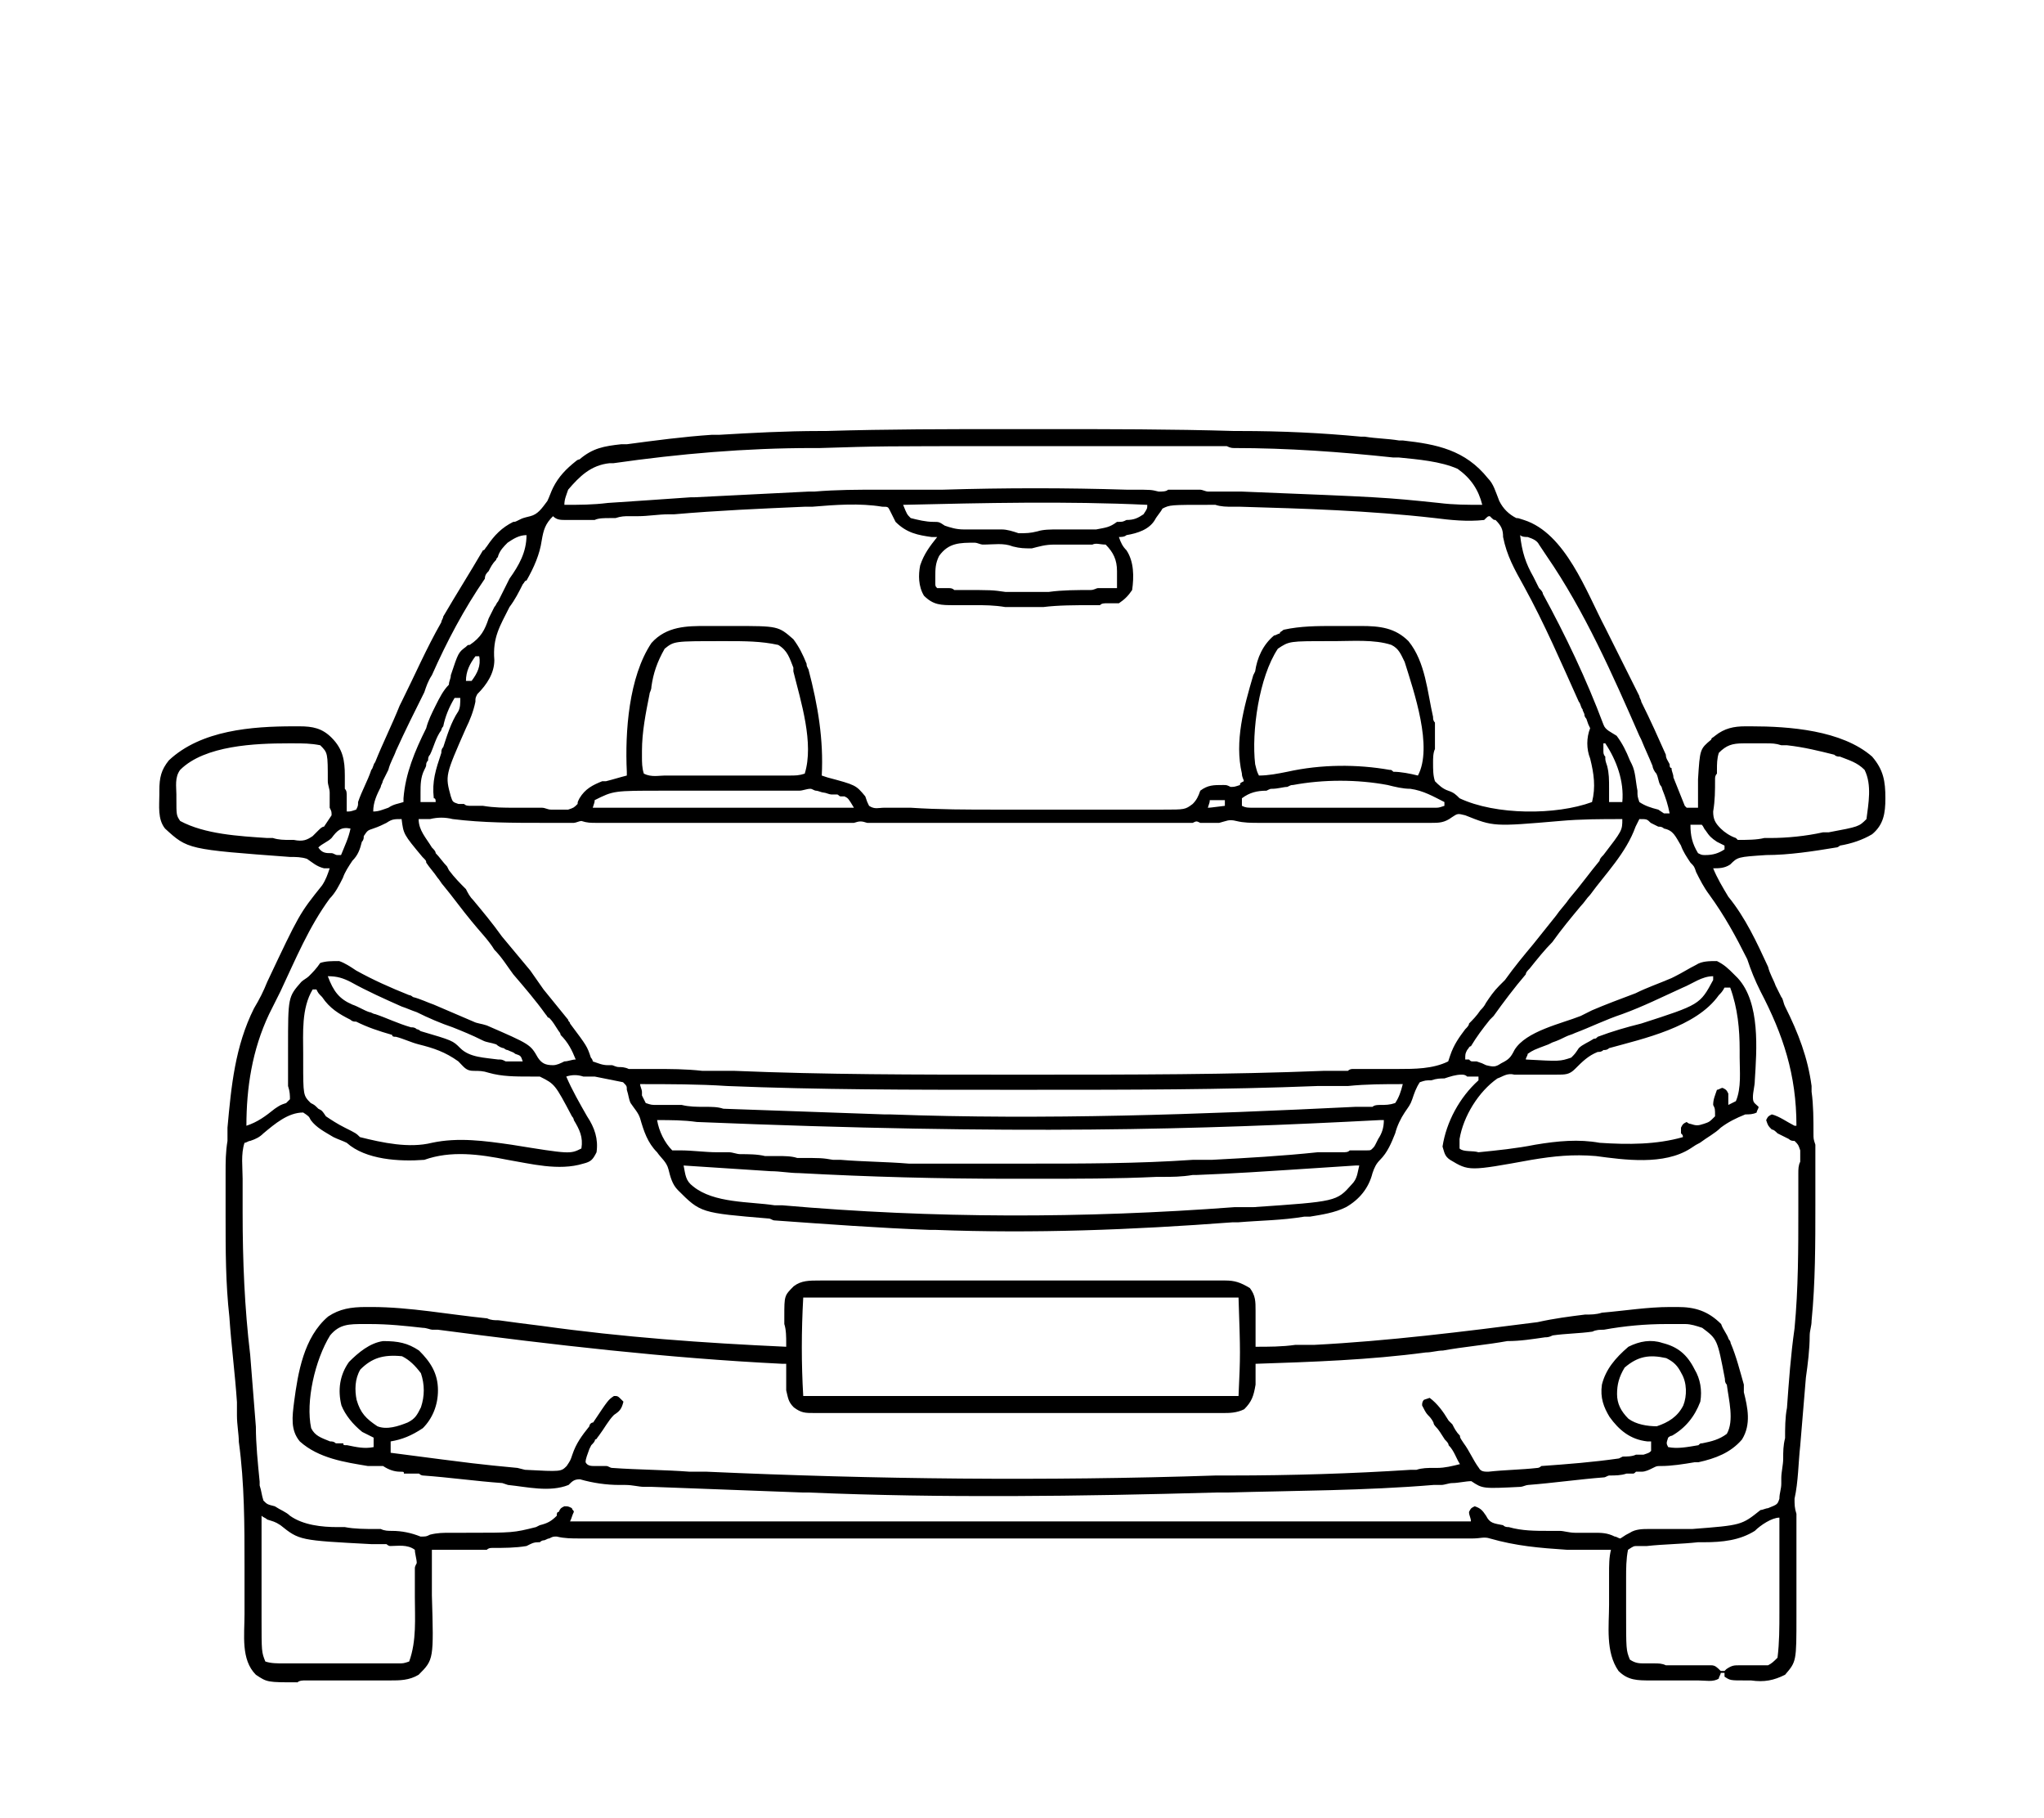
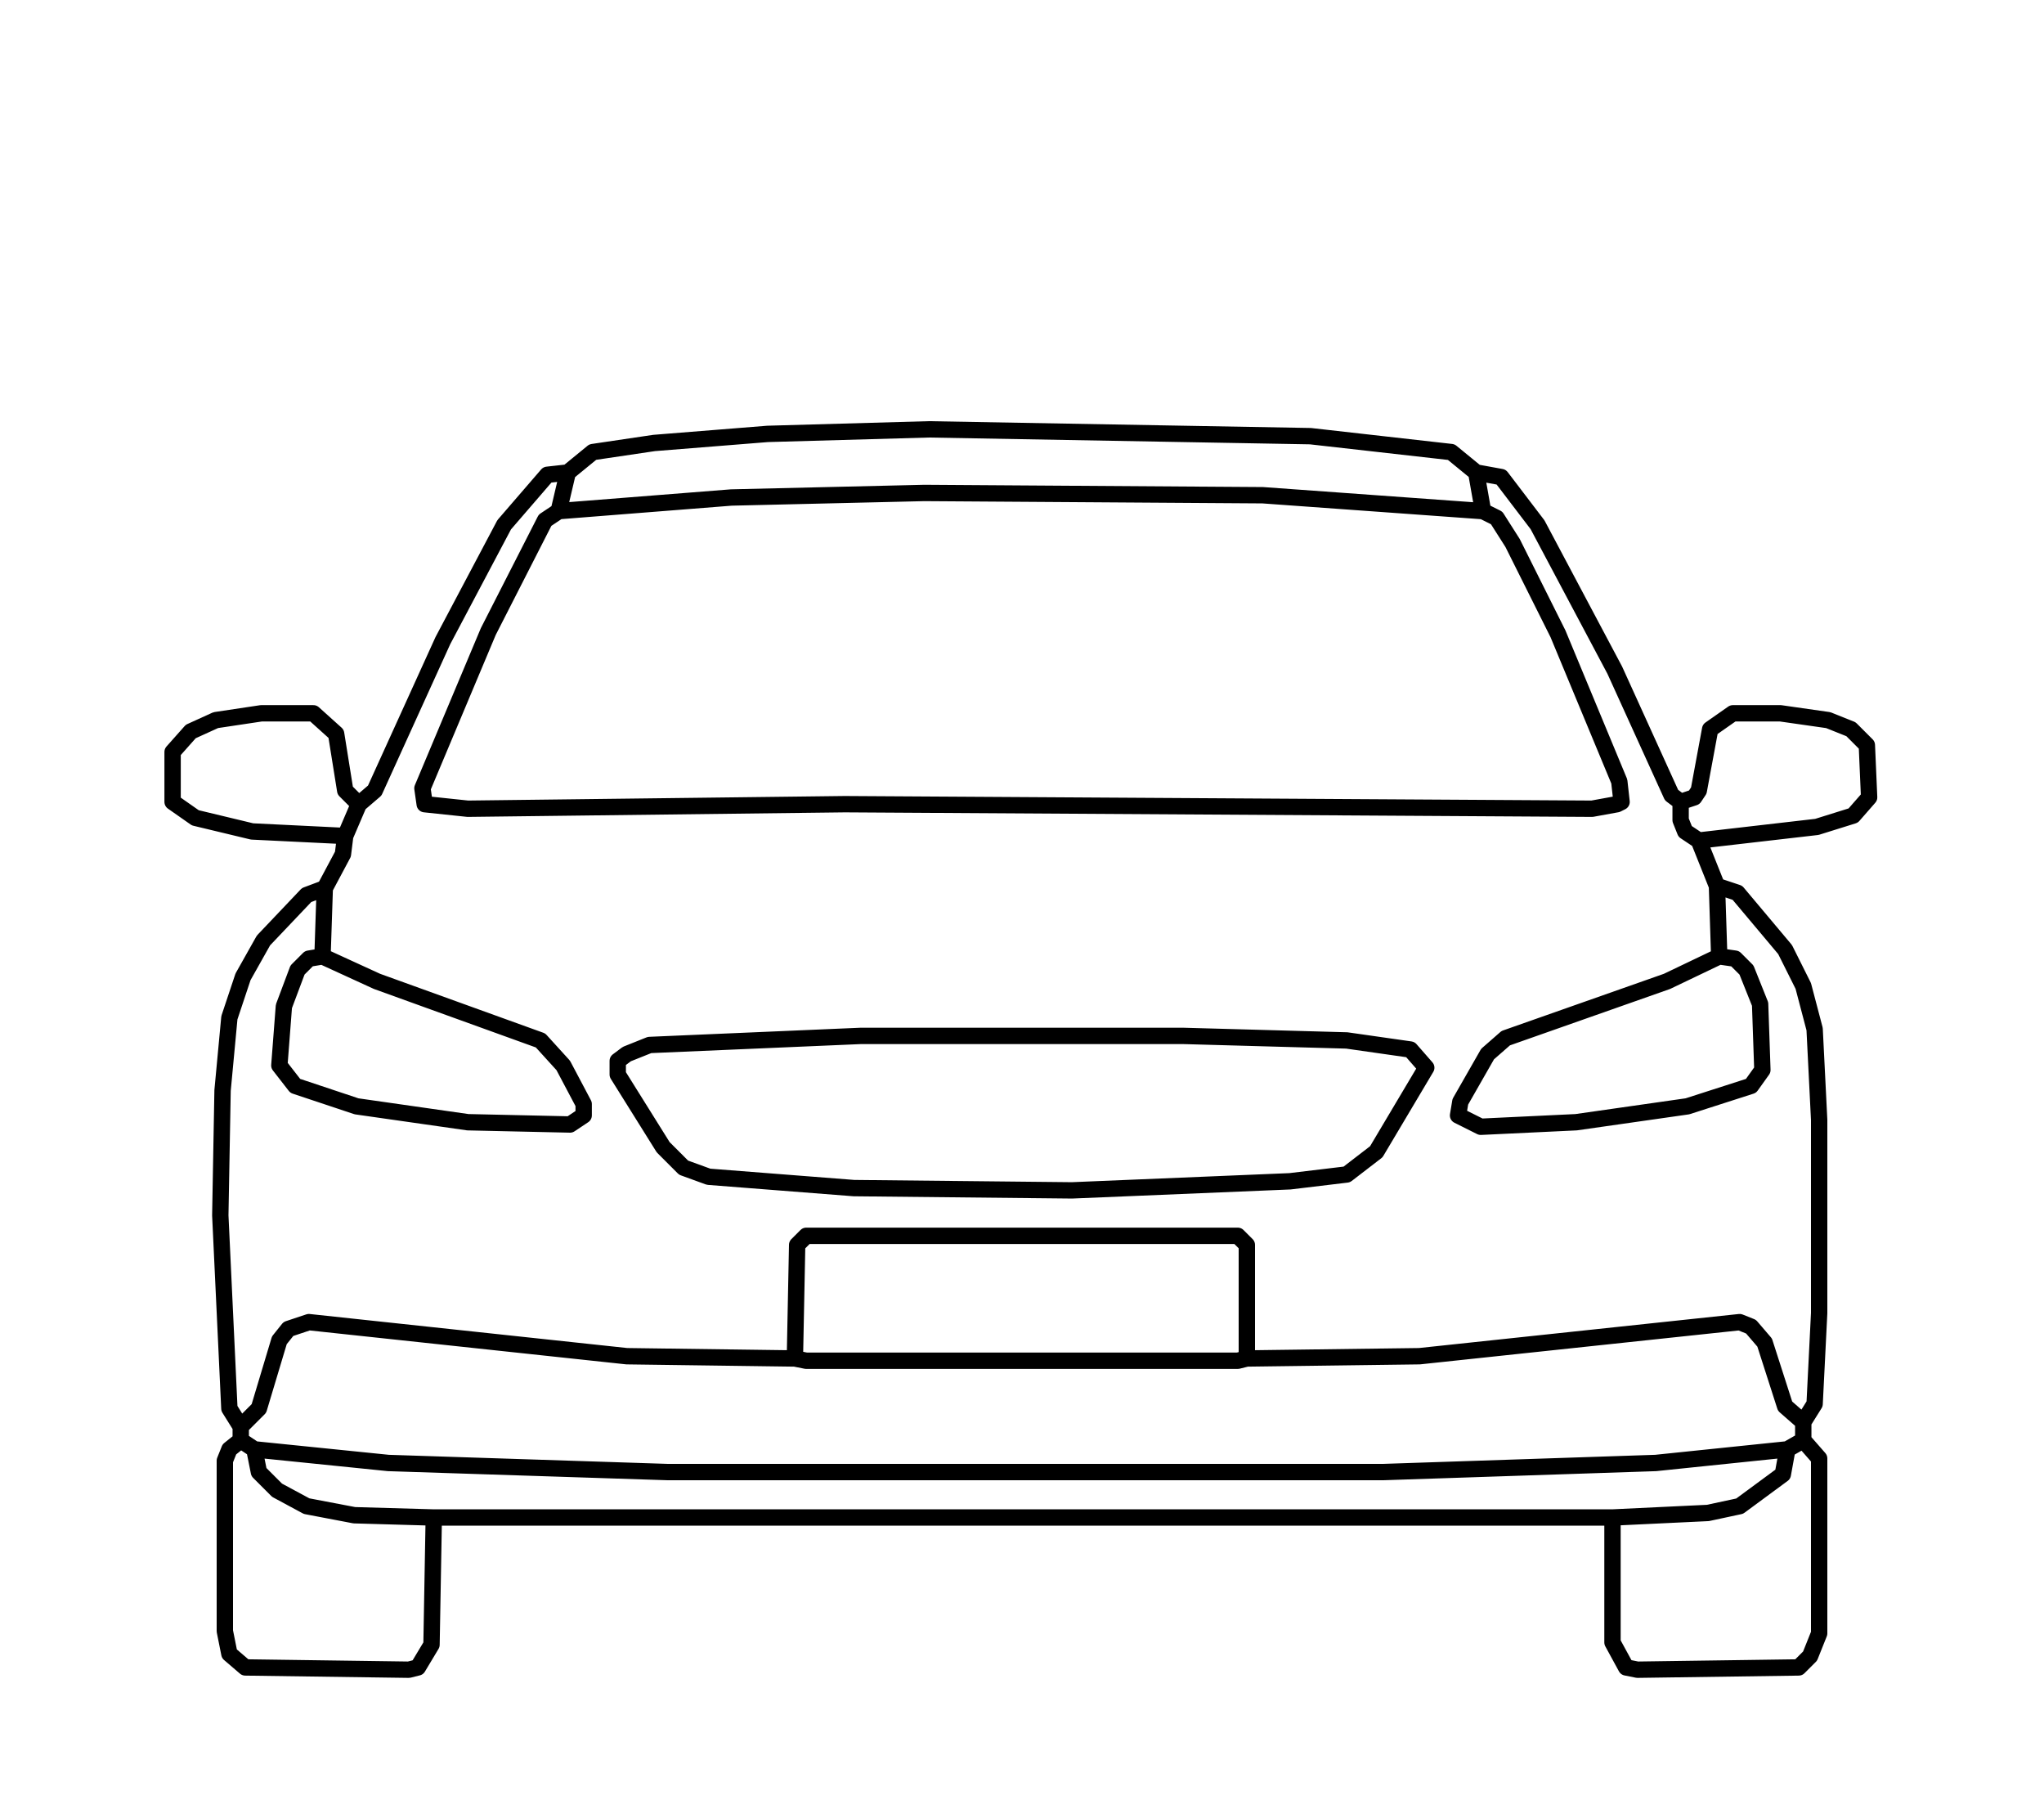
<svg xmlns="http://www.w3.org/2000/svg" viewBox="0 0 90 80">
-   <g fill="#000" stroke="none" fill-rule="evenodd" transform="translate(3.01 14.90) scale(0.083333)">
-     <path d="M0 0 C6 0 12 0 18 -0 C51 -0 85 -0 118 1 C119 1 120 1 121 1 C143 1 164 2 185 4 C185 4 185 4 187 4 C193 5 199 5 205 6 C205 6 206 6 207 6 C225 8 240 11 252 26 C255 29 256 33 258 38 C260 42 263 45 267 47 C268 47 268 47 271 48 C293 55 304 86 314 105 C320 117 326 129 332 141 C332 142 333 143 333 144 C338 154 342 163 346 172 C346 174 347 175 348 177 C348 178 348 179 349 179 C349 181 350 182 350 184 C352 189 354 194 356 199 C356 199 357 200 357 200 C360 200 360 200 363 200 C363 199 363 199 363 198 C363 195 363 191 363 188 C363 187 363 186 363 185 C364 169 364 169 370 164 C370 163 371 163 372 162 C377 158 382 157 388 157 C389 157 389 157 391 157 C411 157 439 159 455 173 C461 180 462 186 462 195 C462 203 461 209 455 214 C450 217 444 219 438 220 C438 220 437 221 436 221 C424 223 411 225 399 225 C384 226 384 226 380 230 C377 232 374 232 371 232 C373 237 376 242 379 247 C388 258 394 271 400 284 C401 288 403 291 404 294 C405 296 406 298 407 300 C408 301 408 303 409 305 C416 319 421 332 423 347 C423 348 423 349 423 350 C424 357 424 365 424 372 C424 375 424 375 425 378 C425 380 425 382 425 384 C425 385 425 386 425 387 C425 388 425 390 425 391 C425 392 425 393 425 395 C425 399 425 403 425 407 C425 408 425 409 425 410 C425 430 425 451 423 471 C423 474 422 476 422 479 C422 486 421 494 420 501 C419 513 418 525 417 537 C416 546 416 556 414 565 C414 568 414 570 415 573 C415 575 415 577 415 579 C415 580 415 580 415 583 C415 585 415 586 415 588 C415 589 415 591 415 592 C415 595 415 598 415 601 C415 605 415 609 415 613 C415 616 415 619 415 622 C415 624 415 625 415 627 C415 651 415 651 409 658 C403 661 398 662 391 661 C390 661 389 661 388 661 C380 661 380 661 377 659 C377 658 377 658 377 657 C376 657 376 657 375 657 C375 658 374 659 374 660 C371 662 367 661 363 661 C362 661 361 661 360 661 C358 661 357 661 355 661 C352 661 349 661 346 661 C344 661 342 661 341 661 C340 661 339 661 338 661 C331 661 326 661 321 656 C314 646 316 632 316 621 C316 618 316 615 316 613 C316 611 316 609 316 607 C316 606 316 606 316 605 C316 600 316 596 317 592 C316 592 314 592 313 592 C309 592 304 592 300 592 C298 592 296 592 294 592 C279 591 267 590 253 586 C250 585 248 586 244 586 C241 586 238 586 236 586 C235 586 234 586 233 586 C231 586 228 586 225 586 C223 586 221 586 219 586 C214 586 208 586 203 586 C197 586 191 586 185 586 C174 586 162 586 151 586 C142 586 132 586 123 586 C122 586 122 586 121 586 C118 586 116 586 113 586 C88 586 63 586 37 586 C15 586 -7 586 -30 586 C-55 586 -80 586 -105 586 C-108 586 -111 586 -113 586 C-115 586 -116 586 -117 586 C-126 586 -136 586 -145 586 C-156 586 -168 586 -179 586 C-185 586 -191 586 -196 586 C-202 586 -207 586 -212 586 C-214 586 -216 586 -218 586 C-221 586 -223 586 -226 586 C-226 586 -226 586 -228 586 C-232 586 -236 586 -240 585 C-242 585 -242 585 -244 586 C-245 586 -246 587 -247 587 C-247 587 -248 587 -249 588 C-251 588 -252 588 -254 589 C-254 589 -254 589 -256 590 C-262 591 -268 591 -274 591 C-275 591 -276 591 -277 592 C-280 592 -283 592 -285 592 C-287 592 -289 592 -291 592 C-296 592 -301 592 -306 592 C-306 593 -306 593 -306 596 C-306 601 -306 605 -306 610 C-306 612 -306 614 -306 616 C-305 650 -305 650 -313 658 C-318 661 -323 661 -328 661 C-329 661 -329 661 -330 661 C-332 661 -334 661 -337 661 C-338 661 -340 661 -341 661 C-345 661 -348 661 -351 661 C-355 661 -359 661 -363 661 C-367 661 -370 661 -373 661 C-374 661 -376 661 -377 662 C-393 662 -393 662 -399 658 C-407 650 -405 637 -405 626 C-405 624 -405 621 -405 619 C-405 613 -405 607 -405 601 C-405 579 -405 557 -408 535 C-408 531 -409 526 -409 521 C-409 521 -409 521 -409 519 C-409 517 -409 515 -409 514 C-410 499 -412 484 -413 469 C-415 451 -415 434 -415 416 C-415 412 -415 408 -415 404 C-415 402 -415 399 -415 397 C-415 396 -415 394 -415 393 C-415 387 -415 382 -414 376 C-414 374 -414 372 -414 369 C-412 347 -410 326 -400 306 C-397 301 -395 297 -393 292 C-376 256 -376 256 -364 241 C-362 238 -361 235 -360 232 C-361 232 -362 232 -363 232 C-367 231 -369 229 -372 227 C-375 226 -378 226 -381 226 C-435 222 -435 222 -447 211 C-451 206 -450 199 -450 193 C-450 192 -450 191 -450 191 C-450 184 -449 180 -445 175 C-428 159 -401 157 -379 157 C-378 157 -377 157 -376 157 C-369 157 -364 158 -359 163 C-353 169 -352 175 -352 183 C-352 184 -352 185 -352 187 C-352 188 -352 189 -352 190 C-351 191 -351 192 -351 194 C-351 196 -351 199 -351 202 C-349 202 -349 202 -346 201 C-345 199 -345 199 -345 197 C-343 191 -340 186 -338 180 C-337 179 -337 177 -336 176 C-332 166 -327 156 -323 146 C-323 146 -323 146 -322 144 C-315 130 -309 116 -301 102 C-301 101 -300 100 -300 99 C-293 87 -286 76 -279 64 C-278 64 -278 63 -277 62 C-273 56 -269 52 -263 49 C-262 49 -262 49 -260 48 C-258 47 -258 47 -254 46 C-250 45 -248 42 -245 38 C-244 36 -243 33 -242 31 C-239 25 -235 21 -230 17 C-229 16 -228 16 -228 16 C-221 10 -215 9 -206 8 C-206 8 -206 8 -203 8 C-188 6 -173 4 -158 3 C-157 3 -155 3 -154 3 C-137 2 -119 1 -101 1 C-100 1 -99 1 -98 1 C-65 -0 -33 -0 0 0 Z M-101 10 C-102 10 -102 10 -105 10 C-140 10 -175 13 -210 18 C-211 18 -211 18 -212 18 C-222 19 -228 25 -234 32 C-235 35 -236 37 -236 40 C-228 40 -221 40 -213 39 C-198 38 -183 37 -169 36 C-168 36 -168 36 -167 36 C-147 35 -127 34 -107 33 C-106 33 -105 33 -104 33 C-92 32 -81 32 -69 32 C-58 32 -47 32 -36 32 C-3 31 29 31 61 32 C62 32 63 32 64 32 C74 32 74 32 78 33 C80 33 82 33 83 32 C89 32 94 32 100 32 C101 32 103 33 104 33 C109 33 114 33 119 33 C120 33 121 33 122 33 C197 36 197 36 226 39 C234 40 241 40 249 40 C247 32 243 26 236 21 C227 17 215 16 205 15 C204 15 203 15 202 15 C174 12 146 10 118 10 C117 10 116 10 114 9 C82 9 49 9 16 9 C10 9 3 9 -3 9 C-69 9 -69 9 -101 10 Z M-57 40 C-55 45 -55 45 -53 47 C-49 48 -45 49 -41 49 C-38 49 -38 49 -35 51 C-32 52 -29 53 -25 53 C-24 53 -23 53 -21 53 C-20 53 -18 53 -17 53 C-14 53 -12 53 -9 53 C-8 53 -8 53 -5 53 C-2 53 1 54 4 55 C8 55 10 55 14 54 C17 53 21 53 25 53 C26 53 28 53 29 53 C32 53 34 53 36 53 C39 53 41 53 43 53 C44 53 44 53 45 53 C50 52 52 52 56 49 C59 49 59 49 61 48 C65 48 67 47 70 45 C72 42 72 42 72 40 C29 38 -14 39 -57 40 Z M-105 41 C-106 41 -107 41 -109 41 C-132 42 -155 43 -178 45 C-179 45 -179 45 -181 45 C-186 45 -192 46 -197 46 C-199 46 -200 46 -202 46 C-204 46 -206 46 -209 47 C-210 47 -211 47 -212 47 C-215 47 -218 47 -220 48 C-224 48 -228 48 -231 48 C-232 48 -232 48 -235 48 C-238 48 -240 48 -242 46 C-246 50 -247 53 -248 59 C-249 66 -252 73 -256 80 C-257 80 -257 81 -258 82 C-260 86 -262 90 -265 94 C-270 104 -274 110 -273 122 C-273 129 -277 135 -282 140 C-283 142 -283 142 -283 144 C-284 149 -286 154 -288 158 C-299 183 -299 183 -296 194 C-295 197 -295 197 -292 198 C-291 198 -290 198 -289 198 C-288 199 -287 199 -285 199 C-284 199 -282 199 -281 199 C-280 199 -280 199 -279 199 C-273 200 -268 200 -262 200 C-261 200 -260 200 -258 200 C-255 200 -251 200 -248 200 C-246 200 -245 201 -243 201 C-241 201 -239 201 -237 201 C-236 201 -235 201 -234 201 C-231 200 -231 200 -229 198 C-229 197 -229 197 -228 195 C-225 190 -221 188 -216 186 C-215 186 -214 186 -214 186 C-210 185 -207 184 -203 183 C-203 183 -203 182 -203 181 C-204 160 -202 131 -190 113 C-182 104 -171 104 -161 104 C-157 104 -154 104 -150 104 C-149 104 -149 104 -147 104 C-123 104 -123 104 -115 111 C-112 115 -110 119 -108 124 C-108 125 -108 125 -107 127 C-102 146 -99 164 -100 183 C-100 183 -100 183 -97 184 C-82 188 -82 188 -77 194 C-76 197 -76 197 -75 199 C-72 201 -70 200 -67 200 C-66 200 -65 200 -64 200 C-62 200 -60 200 -58 200 C-56 200 -54 200 -53 200 C-38 201 -23 201 -8 201 C3 201 14 201 25 201 C33 201 41 201 49 201 C53 201 58 201 62 201 C67 201 71 201 76 201 C77 201 79 201 80 201 C92 201 92 201 96 198 C98 196 99 194 100 191 C104 188 107 188 112 188 C114 188 114 188 116 189 C118 189 118 189 121 188 C121 187 121 187 123 186 C123 185 122 184 122 182 C118 165 123 147 128 130 C128 130 128 130 129 128 C130 121 133 114 139 109 C140 109 141 108 142 108 C142 107 143 107 144 106 C153 104 162 104 171 104 C171 104 171 104 174 104 C177 104 180 104 183 104 C184 104 185 104 185 104 C195 104 203 105 210 112 C219 123 220 139 223 152 C223 153 223 154 224 155 C224 159 224 162 224 166 C224 167 224 168 224 169 C223 171 223 174 223 176 C223 180 223 183 224 186 C226 188 228 190 231 191 C234 192 235 193 237 195 C256 204 288 204 307 197 C309 189 308 182 306 174 C304 169 304 163 306 158 C305 156 305 156 304 153 C304 153 303 152 303 151 C303 150 302 149 302 148 C301 147 301 145 300 144 C291 124 282 103 271 83 C266 74 262 67 260 57 C260 53 259 51 256 48 C255 48 255 48 253 46 C252 46 252 46 250 48 C241 49 232 48 224 47 C189 43 155 42 121 41 C120 41 118 41 117 41 C114 41 111 41 108 40 C107 40 107 40 105 40 C84 40 84 40 80 42 C79 44 77 46 76 48 C73 53 67 55 61 56 C60 57 58 57 57 57 C58 60 59 62 61 64 C65 70 65 78 64 85 C62 88 60 90 57 92 C55 92 53 92 51 92 C49 92 48 92 47 93 C45 93 44 93 43 93 C34 93 25 93 17 94 C10 94 3 94 -3 94 C-9 93 -14 93 -19 93 C-20 93 -21 93 -22 93 C-25 93 -27 93 -30 93 C-37 93 -41 93 -46 88 C-49 83 -49 77 -48 72 C-46 66 -43 62 -39 57 C-40 57 -41 57 -42 57 C-49 56 -55 55 -61 49 C-62 47 -63 45 -64 43 C-65 41 -65 41 -68 41 C-80 39 -93 40 -105 41 Z M-266 60 C-268 62 -270 64 -271 67 C-271 68 -272 68 -272 69 C-274 71 -275 73 -276 75 C-277 76 -278 77 -278 79 C-289 95 -298 112 -306 130 C-308 133 -309 136 -310 139 C-315 149 -320 159 -325 170 C-326 173 -328 176 -329 180 C-330 182 -331 184 -332 186 C-332 187 -333 188 -333 189 C-335 193 -337 197 -337 202 C-334 202 -332 201 -329 200 C-326 198 -324 198 -321 197 C-321 196 -321 196 -321 195 C-320 182 -315 170 -309 158 C-308 154 -306 150 -304 146 C-302 142 -300 138 -297 135 C-297 133 -296 132 -296 130 C-292 118 -292 118 -288 115 C-287 114 -287 114 -286 114 C-280 110 -278 106 -276 100 C-275 98 -274 96 -273 94 C-272 93 -272 92 -271 91 C-269 87 -267 83 -265 79 C-260 72 -256 65 -256 56 C-260 56 -263 58 -266 60 Z M269 56 C270 65 272 71 276 78 C277 80 278 82 279 84 C280 85 281 86 281 87 C293 109 304 132 313 156 C314 159 317 160 320 162 C323 166 325 170 327 175 C327 175 327 175 328 177 C330 181 330 186 331 191 C331 194 331 194 332 197 C335 199 338 200 342 201 C342 201 342 201 345 203 C346 203 347 203 348 203 C347 198 346 195 344 190 C344 190 344 189 343 188 C342 186 342 184 341 182 C340 181 339 179 339 178 C337 173 335 169 333 164 C333 164 333 164 332 162 C318 130 303 96 283 67 C281 64 281 64 279 61 C278 59 276 58 273 57 C272 57 270 57 269 56 Z M-38 67 C-40 71 -40 74 -40 78 C-40 79 -40 80 -40 81 C-40 83 -40 83 -39 84 C-37 84 -35 84 -33 84 C-32 84 -31 84 -30 85 C-28 85 -27 85 -26 85 C-10 85 -10 85 -3 86 C5 86 12 86 20 86 C27 85 35 85 42 85 C44 85 45 84 46 84 C49 84 53 84 56 84 C56 82 56 80 56 78 C56 78 56 78 56 75 C56 69 54 65 50 61 C47 61 45 60 43 61 C42 61 42 61 40 61 C39 61 37 61 36 61 C34 61 31 61 29 61 C28 61 26 61 25 61 C24 61 23 61 23 61 C18 61 15 62 11 63 C7 63 5 63 1 62 C-4 60 -9 61 -15 61 C-16 61 -18 60 -19 60 C-27 60 -33 60 -38 67 Z M-183 116 C-187 123 -189 129 -190 136 C-190 138 -191 139 -191 140 C-193 150 -195 160 -195 170 C-195 171 -195 172 -195 173 C-195 176 -195 179 -194 182 C-190 184 -186 183 -183 183 C-182 183 -181 183 -180 183 C-178 183 -175 183 -173 183 C-171 183 -169 183 -168 183 C-164 183 -160 183 -157 183 C-152 183 -147 183 -143 183 C-139 183 -135 183 -132 183 C-130 183 -128 183 -127 183 C-124 183 -122 183 -120 183 C-119 183 -118 183 -117 183 C-114 183 -112 183 -109 182 C-104 166 -111 144 -115 128 C-115 128 -115 127 -115 126 C-117 121 -118 117 -123 114 C-132 112 -141 112 -150 112 C-151 112 -152 112 -153 112 C-178 112 -178 112 -183 116 Z M141 116 C131 131 127 160 129 177 C130 181 130 181 131 183 C136 183 141 182 146 181 C164 177 183 177 200 180 C201 180 201 180 202 181 C206 181 211 182 215 183 C223 168 213 139 208 123 C206 119 205 116 201 114 C192 111 180 112 171 112 C170 112 169 112 168 112 C147 112 147 112 141 116 Z M-283 120 C-286 124 -288 128 -288 133 C-287 133 -286 133 -285 133 C-282 129 -280 125 -281 120 C-282 120 -282 120 -283 120 Z M-294 142 C-297 147 -299 152 -300 157 C-301 158 -301 159 -301 159 C-304 163 -305 168 -307 172 C-308 173 -308 174 -308 175 C-309 176 -309 177 -309 177 C-309 178 -309 178 -310 180 C-312 184 -312 188 -312 192 C-312 193 -312 194 -312 195 C-312 196 -312 196 -312 197 C-309 197 -307 197 -304 197 C-304 196 -304 195 -305 195 C-306 186 -304 180 -301 171 C-301 170 -301 169 -300 168 C-298 162 -296 155 -292 149 C-291 147 -291 145 -291 142 C-292 142 -293 142 -294 142 Z M-439 180 C-442 184 -441 189 -441 193 C-441 194 -441 195 -441 195 C-441 204 -441 204 -439 207 C-426 214 -408 215 -393 216 C-392 216 -391 216 -390 216 C-387 217 -384 217 -381 217 C-380 217 -379 217 -379 217 C-374 218 -372 217 -369 215 C-368 214 -367 213 -366 212 C-365 211 -364 210 -363 210 C-361 207 -361 207 -359 204 C-359 202 -359 202 -360 200 C-360 198 -360 197 -360 195 C-360 194 -360 193 -360 192 C-360 190 -361 188 -361 186 C-361 171 -361 171 -365 167 C-370 166 -374 166 -379 166 C-380 166 -381 166 -382 166 C-399 166 -426 167 -439 180 Z M313 166 C313 168 313 169 313 170 C313 171 313 172 314 173 C314 175 314 175 315 178 C316 182 316 185 316 190 C316 190 316 191 316 192 C316 194 316 195 316 197 C318 197 321 197 323 197 C324 186 320 175 314 166 C314 166 313 166 313 166 Z M374 171 C373 174 373 177 373 180 C373 180 373 181 373 182 C372 183 372 184 372 185 C372 191 372 196 371 202 C371 206 372 208 375 211 C377 213 380 215 383 216 C383 216 384 217 384 217 C389 217 394 217 398 216 C399 216 400 216 401 216 C410 216 420 215 429 213 C430 213 431 213 432 213 C448 210 448 210 452 206 C453 198 455 188 451 180 C447 176 443 175 438 173 C437 173 436 173 435 172 C427 170 419 168 410 167 C409 167 408 167 407 167 C404 166 402 166 399 166 C398 166 397 166 397 166 C394 166 392 166 389 166 C389 166 389 166 387 166 C381 166 378 167 374 171 Z M149 188 C148 188 148 188 146 189 C144 189 141 190 138 190 C137 190 137 190 135 191 C130 191 126 192 122 195 C122 196 122 198 122 199 C124 200 125 200 128 200 C129 200 130 200 131 200 C131 200 131 200 133 200 C134 200 135 200 136 200 C140 200 143 200 146 200 C149 200 151 200 153 200 C158 200 163 200 167 200 C174 200 180 200 186 200 C191 200 195 200 200 200 C202 200 205 200 207 200 C210 200 213 200 216 200 C217 200 218 200 219 200 C220 200 220 200 222 200 C222 200 223 200 224 200 C226 200 226 200 229 199 C229 198 229 198 229 197 C223 194 218 191 211 190 C207 190 203 189 199 188 C183 185 165 185 149 188 Z M-220 196 C-220 197 -220 197 -221 200 C-176 200 -130 200 -83 200 C-86 195 -86 195 -88 194 C-89 194 -89 194 -90 194 C-91 194 -91 193 -92 193 C-93 193 -94 193 -95 193 C-96 193 -98 192 -99 192 C-100 192 -102 191 -103 191 C-104 191 -105 190 -106 190 C-108 190 -110 191 -112 191 C-115 191 -117 191 -120 191 C-120 191 -120 191 -122 191 C-125 191 -127 191 -129 191 C-131 191 -133 191 -135 191 C-138 191 -142 191 -145 191 C-150 191 -155 191 -159 191 C-163 191 -166 191 -170 191 C-172 191 -173 191 -175 191 C-177 191 -180 191 -182 191 C-183 191 -183 191 -184 191 C-210 191 -210 191 -220 196 Z M105 196 C105 197 105 197 104 200 C105 200 105 200 113 199 C113 198 113 197 113 196 C110 196 108 196 105 196 Z M-330 208 C-332 209 -334 210 -337 211 C-340 212 -340 212 -342 215 C-342 216 -342 217 -343 218 C-344 222 -345 225 -348 228 C-350 231 -352 234 -353 237 C-355 241 -357 245 -360 248 C-371 263 -378 280 -386 297 C-388 301 -390 305 -392 309 C-401 328 -404 348 -404 368 C-398 366 -394 363 -389 359 C-386 357 -386 357 -383 356 C-382 355 -382 355 -381 354 C-381 352 -381 350 -382 347 C-382 342 -382 336 -382 330 C-382 329 -382 328 -382 327 C-382 300 -382 300 -375 292 C-374 291 -372 290 -371 289 C-369 287 -367 285 -365 282 C-362 281 -359 281 -355 281 C-352 282 -349 284 -346 286 C-337 291 -328 295 -318 299 C-317 299 -316 300 -316 300 C-312 301 -308 303 -305 304 C-298 307 -291 310 -284 313 C-282 314 -280 314 -277 315 C-254 325 -254 325 -250 332 C-248 335 -246 336 -242 336 C-240 336 -238 335 -236 334 C-234 334 -232 333 -230 333 C-232 328 -234 324 -238 320 C-238 319 -239 318 -239 318 C-241 315 -242 313 -244 311 C-245 311 -245 310 -246 309 C-251 302 -257 295 -263 288 C-266 284 -269 279 -273 275 C-276 270 -281 265 -285 260 C-290 254 -295 247 -300 241 C-301 240 -302 238 -303 237 C-305 234 -307 232 -309 229 C-309 228 -309 228 -311 226 C-321 214 -321 214 -322 206 C-326 206 -327 206 -330 208 Z M233 205 C229 208 226 208 222 208 C221 208 220 208 219 208 C218 208 217 208 216 208 C215 208 214 208 213 208 C210 208 207 208 204 208 C201 208 199 208 197 208 C192 208 187 208 182 208 C176 208 170 208 164 208 C160 208 155 208 150 208 C148 208 146 208 144 208 C140 208 137 208 134 208 C134 208 134 208 131 208 C127 208 123 208 119 207 C115 206 114 207 110 208 C107 208 104 208 100 208 C98 207 98 207 96 208 C93 208 90 208 87 208 C86 208 86 208 85 208 C83 208 81 208 78 208 C77 208 75 208 73 208 C69 208 64 208 60 208 C55 208 51 208 46 208 C38 208 30 208 23 208 C14 208 5 208 -4 208 C-12 208 -20 208 -28 208 C-32 208 -37 208 -42 208 C-46 208 -50 208 -55 208 C-56 208 -58 208 -59 208 C-62 208 -64 208 -66 208 C-67 208 -68 208 -70 208 C-73 208 -73 208 -76 208 C-79 207 -80 207 -83 208 C-85 208 -87 208 -89 208 C-90 208 -91 208 -92 208 C-94 208 -95 208 -96 208 C-98 208 -99 208 -100 208 C-104 208 -108 208 -111 208 C-115 208 -119 208 -123 208 C-129 208 -136 208 -142 208 C-150 208 -158 208 -165 208 C-171 208 -178 208 -184 208 C-188 208 -192 208 -196 208 C-200 208 -203 208 -207 208 C-209 208 -211 208 -213 208 C-214 208 -215 208 -216 208 C-217 208 -217 208 -219 208 C-222 208 -224 208 -227 207 C-228 207 -230 208 -231 208 C-236 208 -240 208 -245 208 C-246 208 -246 208 -247 208 C-263 208 -279 208 -295 206 C-299 205 -303 205 -307 206 C-308 206 -309 206 -310 206 C-311 206 -312 206 -313 206 C-313 212 -309 216 -306 221 C-305 222 -304 223 -304 224 C-302 226 -300 229 -298 231 C-298 231 -298 231 -297 233 C-294 237 -291 240 -288 243 C-287 245 -286 247 -284 249 C-279 255 -274 261 -269 268 C-264 274 -259 280 -254 286 C-252 289 -249 293 -247 296 C-243 301 -238 307 -234 312 C-234 313 -233 313 -233 314 C-224 326 -224 326 -222 332 C-222 332 -221 333 -221 334 C-218 335 -216 336 -213 336 C-213 336 -213 336 -211 336 C-210 336 -209 337 -207 337 C-206 337 -204 337 -202 338 C-198 338 -193 338 -189 338 C-180 338 -172 338 -163 339 C-162 339 -161 339 -160 339 C-155 339 -151 339 -146 339 C-98 341 -50 341 -2 341 C4 341 9 341 14 341 C64 341 115 341 165 339 C169 339 173 339 178 339 C179 338 180 338 181 338 C189 338 197 338 205 338 C213 338 223 338 231 334 C231 334 231 334 232 331 C234 325 237 321 240 317 C241 316 242 315 242 314 C244 312 246 310 248 307 C249 306 250 305 251 303 C253 300 255 297 258 294 C259 293 260 292 261 291 C266 284 271 278 276 272 C280 267 284 262 288 257 C290 254 293 251 295 248 C301 241 306 234 311 228 C311 227 312 226 313 225 C323 212 323 212 323 206 C312 206 301 206 290 207 C255 210 255 210 240 204 C236 203 236 203 233 205 Z M332 206 C331 208 331 208 330 210 C325 224 314 235 306 246 C304 248 303 250 301 252 C296 258 291 264 286 271 C282 275 278 280 274 285 C273 286 272 287 272 288 C266 295 260 303 255 310 C254 311 253 312 253 312 C249 317 246 321 243 326 C242 326 242 327 241 328 C240 330 240 330 240 333 C240 333 240 333 242 333 C243 334 243 334 244 334 C245 334 246 334 246 334 C249 335 249 335 251 336 C255 337 256 337 259 335 C263 333 264 332 266 328 C272 318 291 314 301 310 C303 309 305 308 307 307 C314 304 322 301 330 298 C336 295 342 293 349 290 C349 290 349 290 351 289 C355 287 358 285 362 283 C365 281 369 281 373 281 C377 283 379 285 382 288 C383 289 384 290 384 290 C396 303 394 328 393 344 C393 347 392 350 392 353 C392 356 393 356 395 358 C395 359 394 360 394 361 C392 362 390 362 388 362 C383 364 379 366 375 369 C372 372 368 374 364 377 C362 378 362 378 359 380 C345 389 324 386 309 384 C297 383 287 384 275 386 C242 392 242 392 232 386 C229 384 229 382 228 379 C230 366 237 353 247 344 C247 343 247 343 247 342 C245 342 243 342 241 342 C240 341 239 341 238 341 C235 341 232 342 229 343 C227 343 225 343 222 344 C219 344 219 344 216 345 C214 348 213 351 212 354 C211 357 210 358 208 361 C206 364 204 368 203 372 C201 377 199 382 195 386 C193 388 192 390 191 393 C189 401 184 407 177 411 C171 414 164 415 158 416 C157 416 156 416 155 416 C143 418 132 418 120 419 C120 419 120 419 117 419 C64 423 12 425 -40 423 C-41 423 -41 423 -43 423 C-70 422 -97 420 -125 418 C-126 418 -127 417 -128 417 C-164 414 -164 414 -176 402 C-179 399 -180 395 -181 391 C-182 387 -185 385 -187 382 C-192 377 -194 371 -196 364 C-197 361 -199 359 -201 356 C-202 354 -202 352 -203 349 C-203 347 -203 347 -205 345 C-210 344 -215 343 -220 342 C-222 342 -224 342 -226 342 C-229 341 -232 341 -235 342 C-232 349 -228 356 -224 363 C-220 369 -218 375 -219 382 C-221 386 -222 387 -226 388 C-239 392 -254 388 -266 386 C-281 383 -296 381 -310 386 C-323 387 -341 386 -351 377 C-353 376 -356 375 -358 374 C-363 371 -367 369 -370 365 C-371 363 -371 363 -374 361 C-382 361 -389 367 -395 372 C-397 374 -399 375 -402 376 C-403 376 -404 377 -405 377 C-407 383 -406 390 -406 396 C-406 397 -406 398 -406 399 C-406 403 -406 407 -406 411 C-406 412 -406 413 -406 414 C-406 439 -405 464 -402 489 C-401 502 -400 514 -399 527 C-399 536 -398 546 -397 556 C-397 557 -397 557 -397 558 C-396 561 -396 563 -395 566 C-393 568 -393 568 -389 569 C-386 571 -383 572 -381 574 C-374 579 -364 580 -356 580 C-355 580 -354 580 -352 580 C-347 581 -341 581 -336 581 C-335 581 -335 581 -333 581 C-331 582 -329 582 -327 582 C-322 582 -317 583 -312 585 C-309 585 -309 585 -307 584 C-303 583 -300 583 -296 583 C-294 583 -292 583 -290 583 C-290 583 -289 583 -288 583 C-263 583 -263 583 -251 580 C-251 580 -251 580 -249 579 C-245 578 -243 577 -240 574 C-240 573 -240 572 -239 572 C-238 570 -238 570 -236 569 C-234 569 -234 569 -232 570 C-232 571 -231 571 -231 572 C-232 574 -232 575 -233 577 C-76 577 81 577 243 577 C243 575 242 574 242 572 C243 570 243 570 245 569 C248 570 249 571 251 574 C253 578 255 578 260 579 C261 580 262 580 263 580 C270 582 277 582 284 582 C286 582 288 582 290 582 C292 582 295 583 298 583 C300 583 303 583 306 583 C306 583 306 583 308 583 C312 583 315 583 319 585 C320 585 321 586 322 586 C325 584 325 584 327 583 C330 581 334 581 337 581 C338 581 338 581 340 581 C342 581 345 581 347 581 C351 581 354 581 357 581 C358 581 359 581 360 581 C386 579 386 579 396 571 C397 571 399 570 400 570 C405 568 405 568 406 565 C406 562 407 560 407 557 C407 556 407 555 407 554 C407 551 408 547 408 544 C408 540 408 537 409 533 C409 528 409 522 410 517 C411 503 412 489 414 475 C416 454 416 433 416 412 C416 409 416 407 416 404 C416 400 416 397 416 393 C416 391 416 389 417 387 C417 386 417 385 417 384 C417 383 417 382 417 381 C416 378 416 378 414 376 C413 376 412 376 411 375 C409 374 407 373 405 372 C404 371 403 370 402 370 C400 368 400 368 399 365 C400 363 400 363 402 362 C406 363 410 366 414 368 C414 368 415 368 415 368 C415 341 408 320 396 297 C393 291 391 286 389 280 C383 268 377 257 369 246 C366 242 364 238 362 234 C361 231 361 231 359 229 C357 226 355 223 354 220 C351 215 350 212 345 211 C344 210 343 210 342 210 C340 209 340 209 338 208 C336 206 336 206 332 206 Z M359 209 C359 215 360 219 363 224 C365 225 365 225 367 225 C371 225 374 224 377 222 C377 221 377 221 377 220 C375 219 375 219 373 218 C370 216 369 215 367 212 C366 211 366 210 365 209 C362 209 362 209 359 209 Z M-359 216 C-361 218 -364 219 -366 221 C-364 224 -362 224 -359 224 C-358 224 -357 225 -356 225 C-355 225 -355 225 -354 225 C-352 220 -350 216 -349 211 C-354 210 -356 212 -359 216 Z M-361 289 C-358 297 -355 301 -348 304 C-345 305 -342 307 -339 308 C-338 308 -337 309 -336 309 C-330 311 -324 314 -317 316 C-316 316 -315 316 -314 317 C-314 317 -313 317 -312 318 C-295 323 -295 323 -291 327 C-286 332 -278 332 -271 333 C-269 333 -269 333 -267 334 C-264 334 -261 334 -258 334 C-259 331 -259 331 -262 330 C-263 329 -264 329 -266 328 C-266 328 -267 328 -268 327 C-269 327 -271 326 -272 325 C-275 324 -277 324 -279 323 C-285 320 -290 318 -295 316 C-301 314 -308 311 -314 308 C-317 307 -319 306 -322 305 C-331 301 -340 297 -349 292 C-353 290 -356 289 -361 289 Z M355 295 C344 300 334 305 323 309 C314 312 306 316 298 319 C296 320 295 320 293 321 C291 322 289 323 286 324 C286 324 286 324 284 325 C276 328 276 328 273 330 C273 331 272 332 272 333 C290 334 290 334 296 332 C298 330 298 330 300 327 C302 325 305 324 308 322 C309 322 309 322 310 321 C318 318 325 316 333 314 C364 304 364 304 371 291 C371 290 371 290 371 289 C365 289 360 293 355 295 Z M377 295 C376 297 375 298 374 299 C362 316 334 322 316 327 C315 328 314 328 313 328 C312 329 311 329 310 329 C305 331 302 334 298 338 C295 341 293 341 288 341 C288 341 288 341 285 341 C284 341 283 341 281 341 C280 341 279 341 278 341 C270 341 270 341 266 341 C262 340 260 342 257 343 C247 350 239 363 237 375 C237 378 237 378 237 380 C239 382 244 381 247 382 C257 381 267 380 277 378 C289 376 300 375 311 377 C326 378 341 378 355 374 C355 373 355 373 354 372 C354 371 354 370 354 369 C355 367 355 367 357 366 C357 366 358 367 359 367 C362 368 363 368 366 367 C369 366 369 366 372 363 C372 359 372 359 371 357 C371 354 372 352 373 349 C374 349 375 348 376 348 C378 349 378 349 379 351 C379 354 379 354 379 357 C381 356 381 356 383 355 C386 348 385 339 385 332 C385 331 385 329 385 328 C385 317 384 306 380 295 C379 295 378 295 377 295 Z M-369 296 C-375 306 -374 319 -374 330 C-374 332 -374 333 -374 334 C-374 352 -374 352 -370 356 C-368 357 -368 357 -366 359 C-364 360 -364 360 -362 363 C-359 365 -356 367 -352 369 C-346 372 -346 372 -344 374 C-332 377 -318 380 -306 377 C-292 374 -278 376 -264 378 C-233 383 -233 383 -227 380 C-226 374 -228 370 -231 365 C-231 365 -231 364 -232 363 C-241 346 -241 346 -249 342 C-251 342 -253 342 -254 342 C-262 342 -269 342 -276 340 C-279 339 -281 339 -284 339 C-288 339 -289 337 -292 334 C-299 329 -305 327 -313 325 C-317 324 -321 322 -325 321 C-326 321 -327 321 -327 320 C-334 318 -340 316 -346 313 C-347 313 -348 313 -349 312 C-355 309 -360 306 -364 300 C-366 298 -366 298 -367 296 C-368 296 -368 296 -369 296 Z M-196 346 C-196 347 -195 349 -195 350 C-195 351 -195 351 -195 352 C-194 354 -194 354 -193 356 C-190 357 -190 357 -187 357 C-186 357 -186 357 -183 357 C-182 357 -180 357 -179 357 C-177 357 -176 357 -174 357 C-170 358 -166 358 -162 358 C-158 358 -155 358 -152 359 C-123 360 -95 361 -67 362 C-66 362 -65 362 -64 362 C18 365 100 362 182 358 C183 358 184 358 184 358 C187 358 189 358 191 358 C192 357 194 357 195 357 C198 357 200 357 203 356 C205 353 206 350 207 346 C197 346 188 346 178 347 C177 347 176 347 175 347 C171 347 166 347 162 347 C112 349 62 349 12 349 C7 349 1 349 -4 349 C-53 349 -101 349 -150 347 C-165 346 -181 346 -196 346 Z M-187 365 C-186 371 -183 377 -179 381 C-178 381 -176 381 -175 381 C-168 381 -162 382 -155 382 C-153 382 -151 382 -149 382 C-147 382 -145 383 -143 383 C-139 383 -134 383 -130 384 C-128 384 -127 384 -125 384 C-125 384 -125 384 -123 384 C-120 384 -116 384 -113 385 C-100 385 -100 385 -94 386 C-93 386 -92 386 -90 386 C-78 387 -66 387 -54 388 C-53 388 -52 388 -51 388 C-32 388 -13 388 7 388 C7 388 8 388 9 388 C38 388 67 388 96 386 C99 386 102 386 106 386 C125 385 143 384 162 382 C163 382 163 382 165 382 C168 382 172 382 175 382 C177 382 178 382 179 381 C180 381 180 381 182 381 C185 381 185 381 188 381 C190 381 190 381 191 380 C192 379 192 379 193 377 C193 377 193 377 194 375 C196 372 197 369 197 365 C196 365 196 365 195 365 C99 370 4 373 -166 366 C-173 365 -180 365 -187 365 Z M-173 389 C-172 394 -172 397 -168 400 C-157 409 -138 408 -125 410 C-123 410 -122 410 -121 410 C-41 417 38 417 118 411 C121 411 124 411 128 411 C172 408 172 408 180 399 C183 396 183 393 184 389 C184 389 184 389 182 389 C121 393 121 393 98 394 C97 394 96 394 96 394 C90 395 85 395 80 395 C79 395 78 395 77 395 C56 396 34 396 13 396 C9 396 4 396 -0 396 C-38 396 -75 395 -112 393 C-117 393 -122 392 -127 392 C-142 391 -158 390 -173 389 Z M-396 574 C-396 583 -396 591 -396 600 C-396 604 -396 608 -396 612 C-396 616 -396 619 -396 623 C-396 625 -396 626 -396 628 C-396 646 -396 646 -394 651 C-391 652 -388 652 -384 652 C-384 652 -383 652 -382 652 C-380 652 -378 652 -376 652 C-374 652 -372 652 -371 652 C-368 652 -364 652 -361 652 C-357 652 -353 652 -349 652 C-345 652 -342 652 -339 652 C-337 652 -336 652 -334 652 C-332 652 -330 652 -328 652 C-327 652 -325 652 -324 652 C-321 652 -321 652 -318 651 C-314 640 -315 628 -315 617 C-315 615 -315 613 -315 611 C-315 608 -315 605 -315 602 C-315 601 -315 601 -314 599 C-314 597 -315 594 -315 592 C-319 589 -324 590 -328 590 C-329 590 -330 589 -330 589 C-333 589 -335 589 -338 589 C-376 587 -376 587 -386 579 C-389 577 -390 577 -393 576 C-394 575 -395 575 -396 574 Z M393 582 C385 587 376 588 366 588 C365 588 364 588 363 588 C354 589 345 589 336 590 C336 590 335 590 334 590 C333 590 332 590 331 590 C329 590 329 590 326 592 C325 597 325 602 325 607 C325 608 325 609 325 610 C325 612 325 614 325 615 C325 618 325 621 325 624 C325 645 325 645 327 650 C330 652 332 652 335 652 C336 652 337 652 338 652 C338 652 339 652 340 652 C342 652 344 652 346 653 C349 653 351 653 354 653 C357 653 360 653 363 653 C364 653 365 653 365 653 C366 653 366 653 368 653 C369 653 369 653 370 653 C372 653 373 654 375 656 C376 656 376 656 377 656 C377 656 378 655 378 655 C381 653 382 653 385 653 C386 653 387 653 388 653 C389 653 389 653 394 653 C395 653 396 653 397 653 C397 653 397 653 400 653 C402 652 403 651 405 649 C406 641 406 633 406 625 C406 624 406 622 406 621 C406 617 406 613 406 609 C406 606 406 602 406 598 C406 590 406 583 406 575 C402 575 396 579 393 582 Z " transform="translate(498.078,47.87143)" />
-     <path d="M0 0 C1 -0 2 -0 3 -0 C6 -0 9 -0 12 -0 C15 -0 17 -0 19 -0 C25 -0 31 -0 37 -0 C43 -0 48 -0 53 -0 C66 -0 78 -0 91 -0 C102 -0 113 -0 124 -0 C136 -0 147 -0 158 -0 C165 -0 171 -0 178 -0 C184 -0 190 -0 196 -0 C198 -0 200 -0 202 -0 C205 -0 208 -0 211 -0 C212 -0 213 -0 214 -0 C219 -0 222 1 227 4 C230 8 230 11 230 16 C230 17 230 18 230 19 C230 20 230 21 230 23 C230 24 230 25 230 26 C230 29 230 32 230 35 C237 35 244 35 251 34 C254 34 257 34 261 34 C300 32 340 27 379 22 C388 20 396 19 404 18 C407 18 410 18 413 17 C425 16 437 14 449 14 C450 14 451 14 453 14 C462 14 469 16 476 23 C477 26 479 28 480 31 C480 31 481 32 481 33 C484 40 486 48 488 55 C488 56 488 58 488 59 C490 67 492 76 487 84 C481 91 473 94 464 96 C463 96 463 96 462 96 C456 97 450 98 444 98 C442 98 442 98 440 99 C438 100 436 101 434 101 C433 101 432 101 431 101 C430 102 430 102 429 102 C428 102 427 102 426 102 C423 103 420 103 417 103 C416 103 415 104 414 104 C401 105 387 107 374 108 C373 108 371 109 370 109 C350 110 350 110 344 106 C341 106 337 107 334 107 C332 107 330 108 328 108 C327 108 326 108 324 108 C288 111 251 111 215 112 C213 112 211 112 209 112 C137 114 65 115 -6 112 C-7 112 -8 112 -9 112 C-36 111 -63 110 -89 109 C-90 109 -91 109 -93 109 C-96 109 -99 108 -103 108 C-104 108 -105 108 -106 108 C-113 108 -120 107 -127 105 C-130 105 -131 106 -133 108 C-143 112 -155 109 -165 108 C-165 108 -165 108 -168 107 C-182 106 -196 104 -210 103 C-210 103 -211 103 -212 102 C-215 102 -217 102 -220 102 C-220 101 -220 101 -222 101 C-225 101 -228 100 -231 98 C-234 98 -236 98 -239 98 C-251 96 -265 94 -275 85 C-280 79 -279 72 -278 64 C-276 49 -273 30 -260 19 C-254 15 -248 14 -240 14 C-239 14 -238 14 -237 14 C-217 14 -196 18 -176 20 C-174 21 -172 21 -170 21 C-163 22 -155 23 -147 24 C-104 30 -62 33 -18 35 C-18 35 -18 34 -18 33 C-18 30 -18 26 -19 23 C-19 22 -19 20 -19 19 C-19 8 -19 8 -14 3 C-10 -0 -6 -0 0 0 Z M-9 9 C-10 27 -10 44 -9 61 C67 61 143 61 221 61 C222 39 222 39 221 9 C145 9 69 9 -9 9 Z M-259 29 C-267 42 -272 64 -269 78 C-267 82 -264 83 -259 85 C-258 85 -257 85 -256 86 C-255 86 -253 86 -252 86 C-252 87 -252 87 -250 87 C-245 88 -241 89 -236 88 C-236 86 -236 86 -236 83 C-238 82 -240 81 -242 80 C-247 76 -251 71 -253 66 C-255 58 -254 50 -249 43 C-244 38 -238 33 -231 32 C-223 32 -218 33 -212 37 C-206 43 -202 49 -202 58 C-202 66 -205 73 -210 78 C-216 82 -221 84 -227 85 C-227 87 -227 89 -227 91 C-181 97 -181 97 -160 99 C-160 99 -160 99 -156 100 C-137 101 -137 101 -134 98 C-132 95 -132 95 -131 92 C-129 86 -126 82 -122 77 C-122 76 -121 75 -120 75 C-112 63 -112 63 -109 61 C-107 61 -107 61 -105 63 C-105 63 -105 63 -104 64 C-105 68 -106 69 -109 71 C-112 74 -114 78 -117 82 C-118 83 -118 84 -119 84 C-119 85 -120 86 -121 87 C-121 87 -121 87 -122 89 C-123 92 -124 94 -124 96 C-123 98 -121 98 -119 98 C-118 98 -117 98 -116 98 C-115 98 -114 98 -113 98 C-112 98 -111 99 -110 99 C-96 100 -82 100 -69 101 C-66 101 -63 101 -60 101 C29 105 119 106 209 103 C212 103 214 103 217 103 C249 103 281 102 312 100 C313 100 314 100 315 100 C318 99 321 99 324 99 C324 99 324 99 326 99 C330 99 334 98 338 97 C336 94 335 90 332 87 C332 86 331 85 330 84 C328 81 327 79 325 77 C324 76 324 75 324 75 C323 73 322 72 321 71 C320 70 319 68 318 66 C318 65 318 64 319 63 C319 63 319 63 322 62 C326 65 329 69 332 74 C333 75 333 75 334 76 C335 78 336 80 338 82 C338 83 338 83 340 86 C343 90 345 95 348 99 C349 101 351 101 353 101 C362 100 370 100 379 99 C379 99 380 99 381 98 C395 97 408 96 422 94 C422 94 422 94 424 93 C426 93 429 93 431 92 C432 92 434 92 435 92 C438 91 438 91 439 90 C439 89 439 87 439 85 C438 85 438 85 437 85 C428 84 422 79 417 72 C414 67 412 62 413 55 C415 47 420 41 427 35 C433 32 439 31 445 33 C453 35 458 39 462 47 C465 52 466 58 465 64 C462 72 457 78 450 82 C449 82 448 83 448 83 C447 86 447 86 448 88 C453 89 458 88 464 87 C465 86 465 86 466 86 C471 85 475 84 479 81 C483 74 480 63 479 55 C478 54 478 53 478 52 C474 31 474 31 466 25 C463 24 460 23 457 23 C456 23 456 23 454 23 C453 23 451 23 450 23 C449 23 448 23 447 23 C436 23 425 24 414 26 C412 26 410 26 408 27 C401 28 394 28 387 29 C385 30 384 30 383 30 C376 31 370 32 363 32 C352 34 340 35 329 37 C326 37 323 38 320 38 C290 42 260 43 230 44 C230 46 230 47 230 48 C230 50 230 51 230 53 C230 53 230 53 230 55 C229 61 228 64 224 68 C220 70 216 70 213 70 C212 70 212 70 210 70 C207 70 203 70 200 70 C198 70 196 70 193 70 C186 70 178 70 171 70 C168 70 166 70 163 70 C153 70 142 70 131 70 C128 70 126 70 123 70 C122 70 122 70 121 70 C109 70 98 70 87 70 C76 70 64 70 53 70 C46 70 40 70 33 70 C27 70 21 70 15 70 C13 70 11 70 8 70 C5 70 2 70 -1 70 C-2 70 -3 70 -3 70 C-8 70 -10 70 -14 67 C-17 64 -17 62 -18 58 C-18 58 -18 58 -18 56 C-18 55 -18 54 -18 53 C-18 52 -18 52 -18 51 C-18 49 -18 46 -18 44 C-19 44 -19 44 -20 44 C-81 41 -141 34 -202 26 C-203 26 -204 26 -205 26 C-206 26 -208 25 -210 25 C-219 24 -228 23 -238 23 C-239 23 -240 23 -241 23 C-249 23 -254 23 -259 29 Z M-243 47 C-246 52 -246 58 -245 63 C-243 70 -240 73 -234 77 C-229 79 -223 77 -218 75 C-214 73 -213 71 -211 67 C-209 61 -209 55 -211 49 C-214 45 -217 42 -221 40 C-231 39 -237 41 -243 47 Z M425 46 C422 51 421 55 421 60 C421 65 423 69 427 73 C431 76 437 77 442 77 C448 75 453 72 456 66 C458 61 458 54 455 49 C453 45 451 43 447 41 C438 39 432 40 425 46 Z " transform="translate(397.2926,497.6123)" />
-   </g>
+   <path fill="none" stroke="#000" stroke-width="0.72" stroke-linecap="round" stroke-linejoin="round" d="M25 20.8l1.1-0.9l2.7-0.4l5-0.4l7.1-0.2l16.8 0.3l6.2 0.7l1.1 0.9M25 20.8l-0.9 0.1l-1.9 2.2l-2.7 5.1l-3 6.6l-0.7 0.6M25 20.8l-0.4 1.7M65 20.8l1.1 0.2l1.6 2.1l3.4 6.4l2.5 5.5l0.4 0.3M65 20.8l0.3 1.7M24.6 22.5l-0.6 0.4l-2.5 4.9l-2.9 6.9l0.1 0.7l1.9 0.2l16.6-0.2l32.9 0.2l1.1-0.2l0.2-0.1l-0.1-0.9l-2.7-6.5l-2-4l-0.7-1.1l-0.6-0.3M24.6 22.5l7.6-0.6l8.5-0.2l14.9 0.1l9.7 0.7M74 35.3l0.6-0.2l0.2-0.3l0.5-2.7l1-0.7l2.1 0l2.1 0.3l1 0.4l0.7 0.7l0.1 2.3l-0.7 0.8l-1.6 0.5l-5.2 0.6M74 35.3l0 0.8l0.2 0.5l0.6 0.4M15.8 35.4l-0.6-0.6l-0.4-2.5l-1-0.9l-2.3 0l-2 0.3l-1.1 0.5l-0.8 0.9l0 2.2l1 0.7l2.5 0.6l4.1 0.2M15.8 35.4l-0.6 1.4M15.2 36.8l-0.1 0.8l-0.8 1.5M74.8 37l0.8 2M75.6 39l0.9 0.3l2.1 2.5l0.8 1.6l0.5 1.9l0.2 4l0 8.5l-0.2 4l-0.5 0.8M75.6 39l0.1 3.1M14.3 39.1l-0.8 0.3l-1.9 2l-0.9 1.6l-0.6 1.8l-0.3 3.2l-0.1 5.5l0.4 8.5l0.5 0.8M14.3 39.1l-0.1 3M14.2 42.1l-0.6 0.1l-0.5 0.5l-0.6 1.6l-0.2 2.6l0.7 0.9l2.7 0.9l4.9 0.7l4.5 0.1l0.6-0.4l0-0.5l-0.9-1.7l-1-1.1l-7.2-2.6l-2.4-1.1M75.7 42.1l0.7 0.1l0.5 0.5l0.6 1.5l0.1 2.9l-0.5 0.7l-2.8 0.9l-4.9 0.7l-4.2 0.2l-1-0.5l0.1-0.6l1.2-2.1l0.8-0.7l7.1-2.5l2.3-1.1M35 59.8l0.1-5l0.4-0.4l19 0l0.4 0.4l0 5M35 59.8l-7.4-0.1l-14-1.5l-0.9 0.3l-0.4 0.5l-0.9 3l-0.8 0.8M35 59.8l0.5 0.1l19 0l0.4-0.1M54.9 59.8l7.6-0.1l14.1-1.5l0.5 0.2l0.6 0.7l0.9 2.8l0.8 0.7M79.4 62.6l0 0.8M10.6 62.8l0 0.6M10.6 63.4l-0.5 0.4l-0.2 0.5l0 7.5l0.2 1l0.7 0.6l7.2 0.1l0.4-0.1l0.6-1l0.1-5.6M10.6 63.4l0.6 0.4M79.4 63.4l-0.7 0.4M79.4 63.4l0.7 0.8l0 7.7l-0.4 1l-0.5 0.5l-7.1 0.1l-0.5-0.1l-0.6-1.1l0-5.5M11.2 63.8l5.9 0.6l12.3 0.4l31.5 0l12-0.4l5.8-0.6M11.2 63.8l0.2 1l0.8 0.8l1.3 0.7l2.1 0.4l3.5 0.1M78.7 63.8l-0.2 1.1l-1.9 1.4l-1.4 0.3l-4.2 0.2M19.1 66.8l51.9 0M37.9 45.6l14.2 0l7.2 0.2l2.8 0.4l0.7 0.8l-2.2 3.7l-1.3 1l-2.5 0.3l-9.6 0.4l-9.6-0.1l-6.4-0.5l-1.1-0.4l-0.9-0.9l-2-3.2l0-0.6l0.4-0.3l1-0.4l9.3-0.4" />
</svg>
